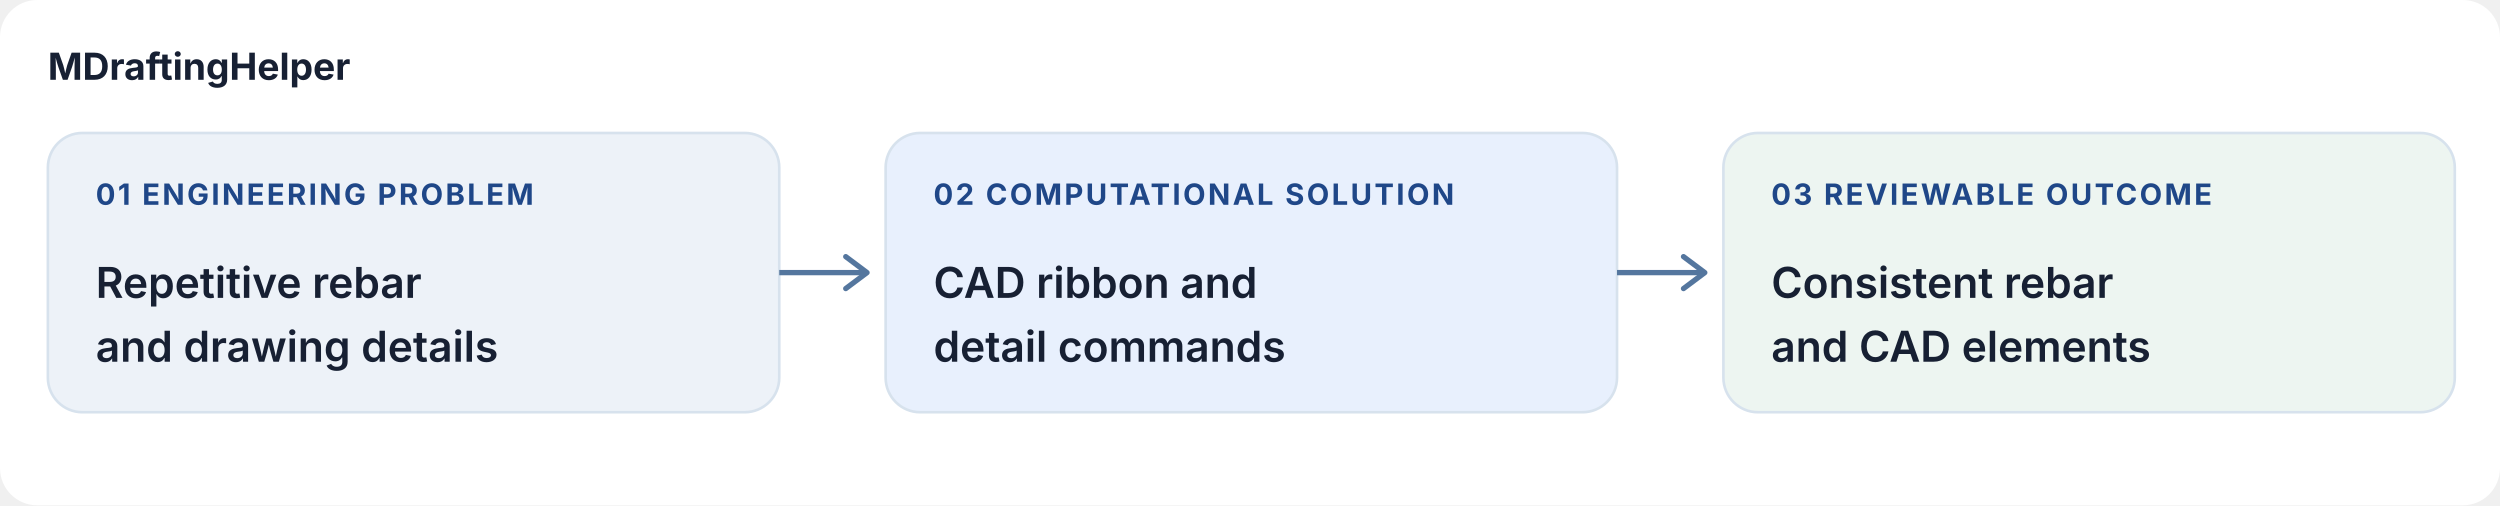
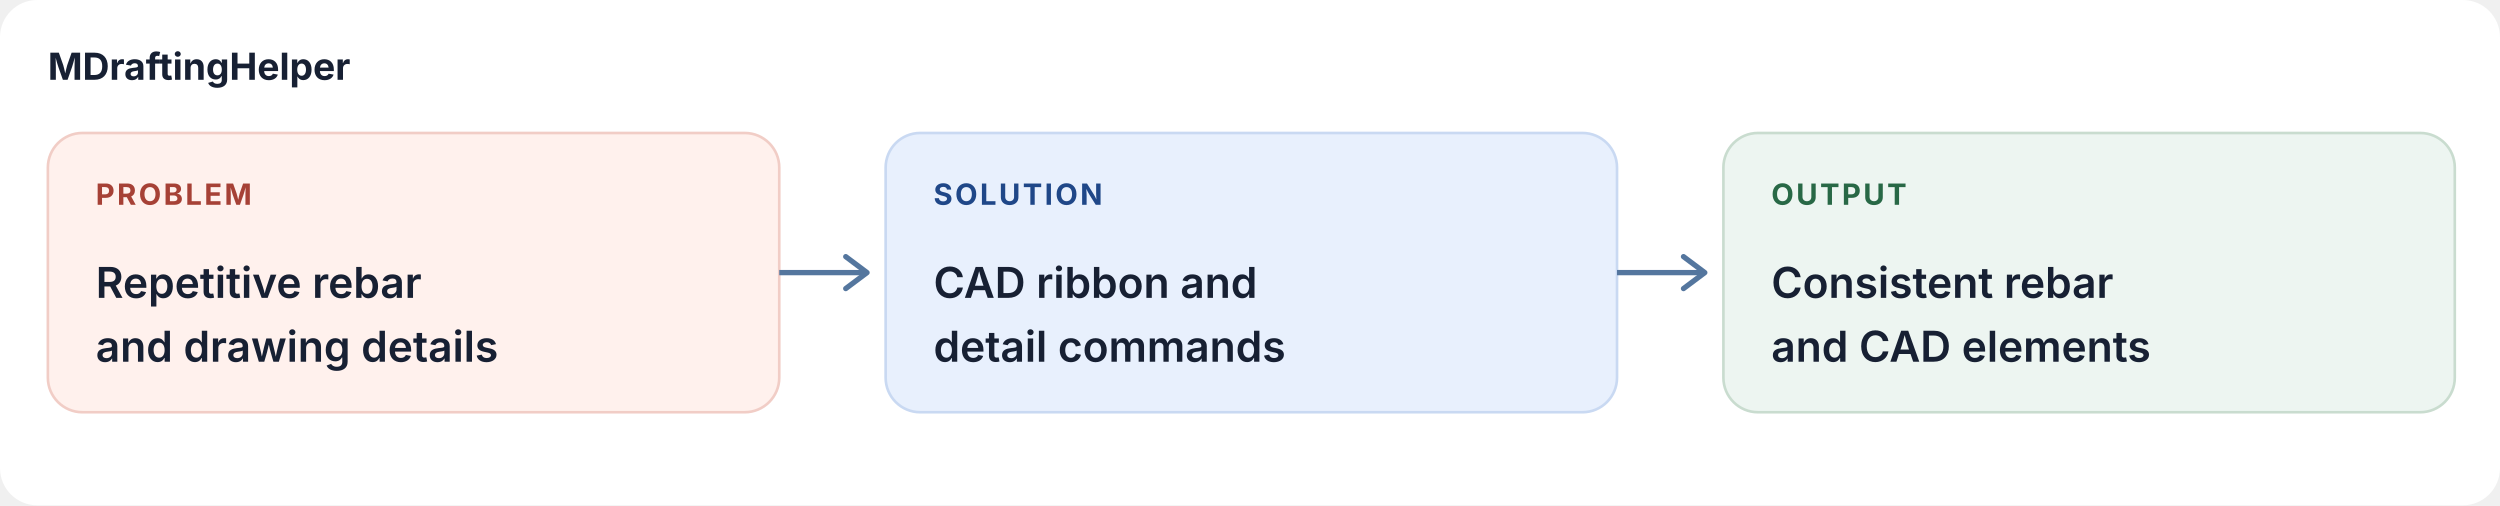
<svg xmlns="http://www.w3.org/2000/svg" viewBox="0 0 940 190" role="img" aria-labelledby="title desc">
  <rect width="940" height="190" rx="14" fill="#FFFFFF" />
  <text x="18" y="30" font-family="Inter,Segoe UI,Arial,sans-serif" font-size="14" font-weight="700" fill="#172033">MDraftingHelper</text>
-   <rect x="18" y="50" width="275" height="105" rx="13" fill="#EDF2F8" stroke="#D7E2ED" />
-   <text x="36" y="77" font-family="Inter,Segoe UI,Arial,sans-serif" font-size="11" font-weight="700" letter-spacing=".9" fill="#1F4788">01  ENGINEERING PROBLEM</text>
+   <rect x="18" y="50" width="275" height="105" rx="13" fill="#FFF1ED" stroke="#F1CDC6" />
+   <text x="36" y="77" font-family="Inter,Segoe UI,Arial,sans-serif" font-size="11" font-weight="700" letter-spacing=".9" fill="#A64136">PROBLEM</text>
  <text x="36" y="112" font-family="Inter,Segoe UI,Arial,sans-serif" font-size="16" font-weight="600" fill="#172033">Repetitive rebar</text>
  <text x="36" y="136" font-family="Inter,Segoe UI,Arial,sans-serif" font-size="16" font-weight="600" fill="#172033">and drawing details</text>
-   <rect x="333" y="50" width="275" height="105" rx="13" fill="#E8F0FD" stroke="#D7E2ED" />
-   <text x="351" y="77" font-family="Inter,Segoe UI,Arial,sans-serif" font-size="11" font-weight="700" letter-spacing=".9" fill="#1F4788">02  COMPUTATIONAL SOLUTION</text>
+   <rect x="333" y="50" width="275" height="105" rx="13" fill="#E8F0FD" stroke="#C9D9F2" />
+   <text x="351" y="77" font-family="Inter,Segoe UI,Arial,sans-serif" font-size="11" font-weight="700" letter-spacing=".9" fill="#1F4788">SOLUTION</text>
  <text x="351" y="112" font-family="Inter,Segoe UI,Arial,sans-serif" font-size="16" font-weight="600" fill="#172033">CAD ribbon and</text>
  <text x="351" y="136" font-family="Inter,Segoe UI,Arial,sans-serif" font-size="16" font-weight="600" fill="#172033">detail commands</text>
-   <rect x="648" y="50" width="275" height="105" rx="13" fill="#EDF5F1" stroke="#D7E2ED" />
-   <text x="666" y="77" font-family="Inter,Segoe UI,Arial,sans-serif" font-size="11" font-weight="700" letter-spacing=".9" fill="#1F4788">03  REVIEWABLE OUTCOME</text>
+   <rect x="648" y="50" width="275" height="105" rx="13" fill="#EDF5F1" stroke="#C9DCCF" />
+   <text x="666" y="77" font-family="Inter,Segoe UI,Arial,sans-serif" font-size="11" font-weight="700" letter-spacing=".9" fill="#286846">OUTPUT</text>
  <text x="666" y="112" font-family="Inter,Segoe UI,Arial,sans-serif" font-size="16" font-weight="600" fill="#172033">Consistent rebar</text>
  <text x="666" y="136" font-family="Inter,Segoe UI,Arial,sans-serif" font-size="16" font-weight="600" fill="#172033">and CAD elements</text>
  <path d="M293 102.5 h33" stroke="#54769E" stroke-width="2" fill="none" />
  <path d="M318 96.5 l8 6 -8 6" stroke="#54769E" stroke-width="2" fill="none" stroke-linecap="round" stroke-linejoin="round" />
  <path d="M608 102.5 h33" stroke="#54769E" stroke-width="2" fill="none" />
  <path d="M633 96.5 l8 6 -8 6" stroke="#54769E" stroke-width="2" fill="none" stroke-linecap="round" stroke-linejoin="round" />
</svg>
